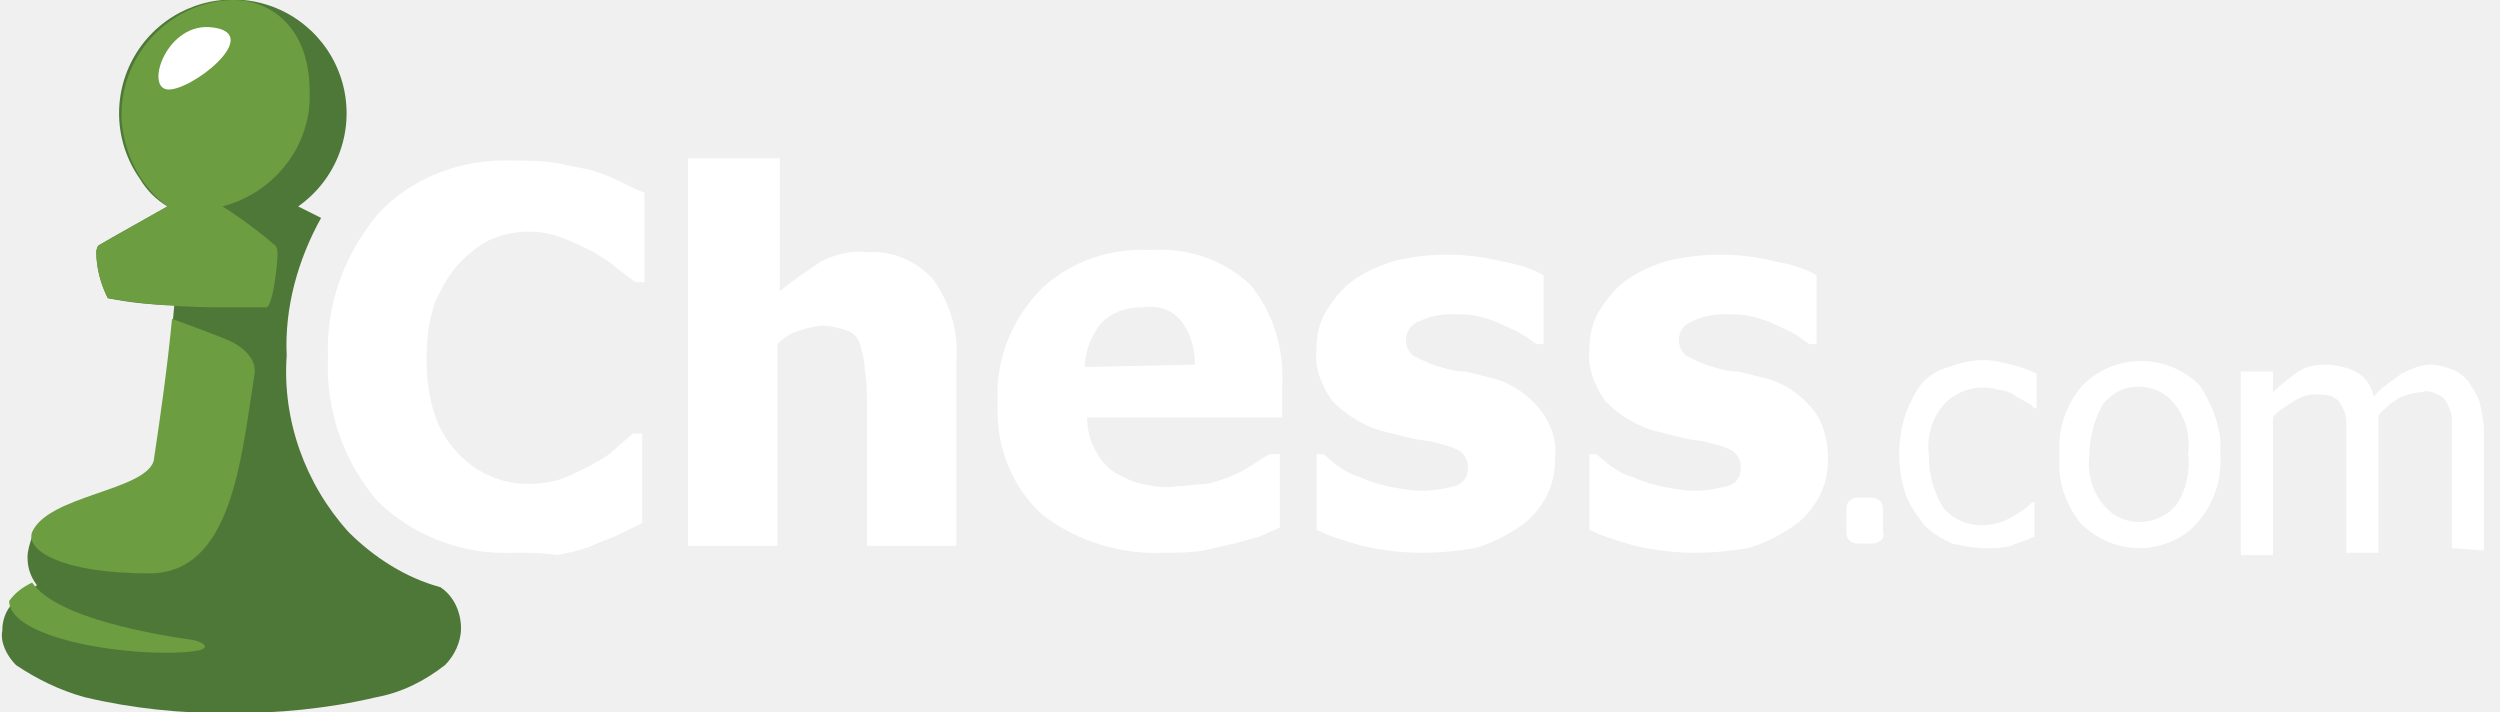
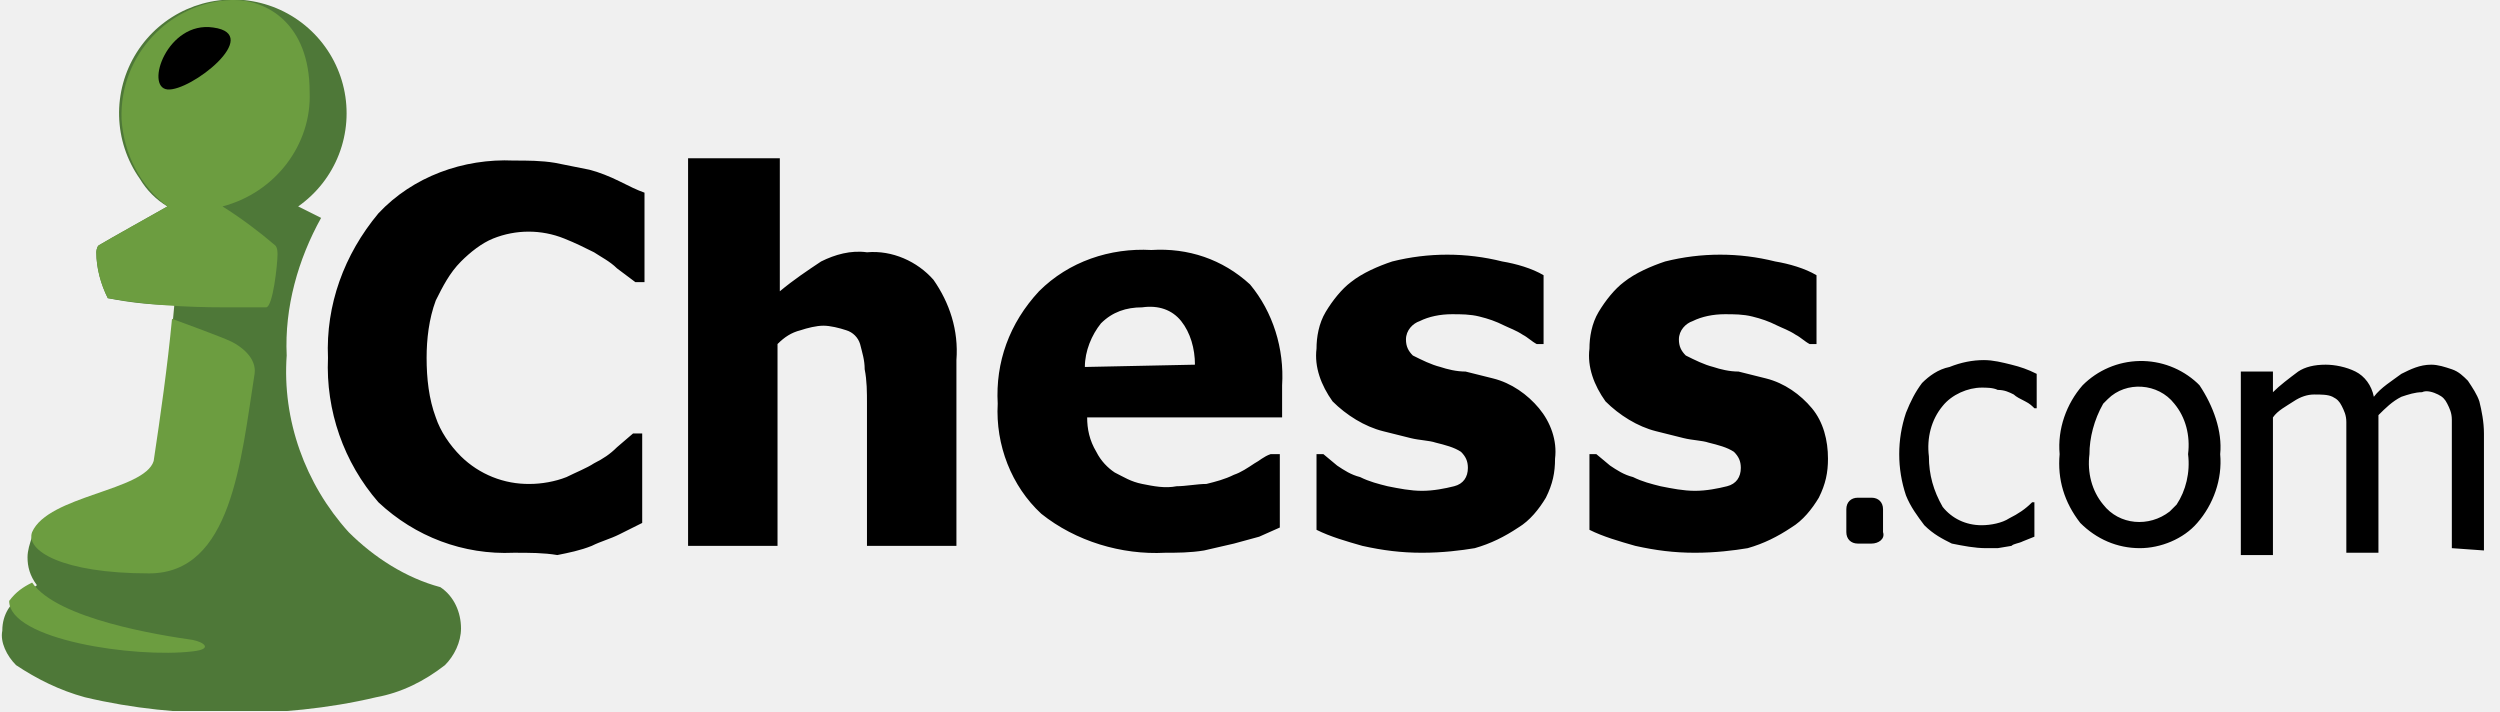
- <svg xmlns="http://www.w3.org/2000/svg" viewBox="0 0 109 31">
-   <path d="M19.2 25.6c-1.5-.4-2.9-1.3-4-2.4-1.9-2.1-2.9-4.9-2.7-7.7-.1-2.1.5-4.2 1.5-6L13 9a4.96 4.96 0 1 0-6.9-1.2c.3.5.7.9 1.2 1.2-.7.4-2.5 1.4-3 1.7-.1.1-.1.3-.1.3 0 .7.2 1.4.5 2 1 .2 2 .3 2.9.3-.2 2.3-.5 4.7-.9 7-.4 1.3-4.6 1.5-5.3 3.1-.1.3-.2.6-.2.9 0 .4.1.8.4 1.2.1.1-1.5.5-1.5 2-.1.5.2 1.1.6 1.5.9.6 1.9 1.1 3 1.4 2.1.5 4.2.7 6.3.7s4.3-.2 6.4-.7c1.1-.2 2.1-.7 3-1.4.4-.4.7-1 .7-1.6 0-.7-.3-1.4-.9-1.8z" fill="#4e7838" />
-   <path d="M8.4 27.9c-1.4-.2-5.9-.9-7-2.5-.4.2-.7.4-1 .8 0 1.7 5.5 2.5 8 2.2.9-.1.5-.4 0-.5zm1.7-13c-.4-.2-2.6-1-2.6-1-.2 2.1-.5 4.2-.8 6.2-.4 1.3-4.6 1.5-5.3 3.1-.3.8 1.3 1.8 5.1 1.8 3.6 0 4-4.9 4.6-8.7.1-.7-.6-1.2-1-1.4zm1.9-4.2c-.7-.6-1.5-1.2-2.3-1.7 2.3-.6 3.9-2.7 3.8-5 0-3-1.9-4-3.3-4h-.1C7.4.1 5.2 2.4 5.3 5.2c.1 1.5.8 2.9 2 3.8-.7.4-2.5 1.4-3 1.7-.1.1-.1.3-.1.3 0 .7.2 1.4.5 2 1.7.3 3.4.4 5.1.4h1.8c.3 0 .5-1.9.5-2.3 0-.1 0-.3-.1-.4z" fill="#6c9d40" />
-   <path d="M9.3 1.2c2.2.3-1 2.8-2 2.7s0-3 2-2.7zm13.1 22.9c-2.2.1-4.3-.7-5.9-2.2a9 9 0 0 1-2.2-6.3c-.1-2.3.7-4.5 2.2-6.3C18 7.7 20.2 6.9 22.4 7c.6 0 1.2 0 1.8.1l1.5.3c.4.1.9.3 1.3.5s.8.4 1.1.5v3.9h-.4l-.8-.6c-.3-.3-.7-.5-1-.7-.4-.2-.8-.4-1.3-.6a4.15 4.15 0 0 0-3.1 0c-.5.2-1 .6-1.4 1-.5.5-.8 1.1-1.1 1.7-.3.8-.4 1.7-.4 2.5 0 .9.1 1.8.4 2.6.2.6.6 1.2 1.1 1.7a4.2 4.2 0 0 0 3 1.2c.5 0 1.1-.1 1.6-.3.4-.2.9-.4 1.2-.6.4-.2.7-.4 1-.7l.7-.6h.4v3.9l-1 .5c-.4.2-.8.3-1.2.5-.5.2-1 .3-1.5.4-.6-.1-1.2-.1-1.9-.1zm19.3-.3h-3.9v-6.2c0-.5 0-1-.1-1.5 0-.4-.1-.7-.2-1.1a.9.9 0 0 0-.6-.6c-.3-.1-.7-.2-1-.2s-.7.1-1 .2c-.4.1-.7.3-1 .6v8.8H30V6.9h4v5.8c.6-.5 1.2-.9 1.8-1.3.6-.3 1.3-.5 2-.4 1.1-.1 2.2.4 2.9 1.2.7 1 1.1 2.2 1 3.5zm9.1.3c-1.9.1-3.9-.5-5.4-1.7-1.3-1.2-2-3-1.9-4.8-.1-1.8.5-3.5 1.8-4.9 1.3-1.3 3.1-1.9 4.9-1.8 1.6-.1 3.1.4 4.3 1.5 1 1.2 1.5 2.8 1.4 4.4v1.4h-8.5c0 .5.1 1 .4 1.5.2.4.5.7.8.9.4.2.7.4 1.2.5s1 .2 1.5.1c.4 0 .9-.1 1.3-.1.4-.1.8-.2 1.2-.4.3-.1.6-.3.9-.5.2-.1.4-.3.7-.4h.4V23l-.9.4-1.1.3-1.3.3c-.6.1-1.2.1-1.7.1zm1.3-8.2c0-.7-.2-1.4-.6-1.9s-1-.7-1.7-.6c-.7 0-1.3.2-1.8.7-.4.5-.7 1.2-.7 1.9zm9.9 8.2c-.9 0-1.7-.1-2.6-.3-.7-.2-1.4-.4-2-.7v-3.3h.3l.6.5c.3.2.6.4 1 .5.4.2.8.3 1.2.4.5.1 1 .2 1.5.2s1-.1 1.4-.2.6-.4.6-.8c0-.3-.1-.5-.3-.7-.3-.2-.7-.3-1.1-.4-.3-.1-.7-.1-1.1-.2l-1.2-.3c-.8-.2-1.6-.7-2.2-1.3-.5-.7-.8-1.5-.7-2.3 0-.5.1-1.1.4-1.6s.7-1 1.1-1.3c.5-.4 1.2-.7 1.8-.9a9.86 9.86 0 0 1 4.8 0c.6.1 1.3.3 1.8.6v3H67c-.2-.1-.4-.3-.6-.4-.3-.2-.6-.3-.8-.4-.4-.2-.7-.3-1.1-.4s-.8-.1-1.2-.1c-.5 0-1 .1-1.4.3-.3.1-.6.4-.6.8 0 .3.1.5.3.7.4.2.8.4 1.2.5.3.1.7.2 1.1.2l1.2.3c.8.2 1.5.7 2 1.3s.8 1.4.7 2.2c0 .6-.1 1.1-.4 1.7-.3.5-.7 1-1.2 1.3-.6.4-1.2.7-1.9.9-.6.1-1.4.2-2.3.2zm11.9 0c-.9 0-1.7-.1-2.6-.3-.7-.2-1.4-.4-2-.7v-3.3h.3l.6.5c.3.2.6.4 1 .5.4.2.8.3 1.2.4.5.1 1 .2 1.5.2s1-.1 1.4-.2.6-.4.6-.8c0-.3-.1-.5-.3-.7-.3-.2-.7-.3-1.1-.4-.3-.1-.7-.1-1.1-.2l-1.2-.3c-.8-.2-1.6-.7-2.2-1.3-.5-.7-.8-1.5-.7-2.3 0-.5.1-1.1.4-1.6s.7-1 1.1-1.3c.5-.4 1.2-.7 1.8-.9a9.86 9.86 0 0 1 4.8 0c.6.1 1.3.3 1.8.6v3h-.3c-.2-.1-.4-.3-.6-.4-.3-.2-.6-.3-.8-.4-.4-.2-.7-.3-1.1-.4s-.8-.1-1.2-.1c-.5 0-1 .1-1.4.3-.3.1-.6.4-.6.8 0 .3.1.5.3.7.4.2.8.4 1.2.5.3.1.7.2 1.1.2l1.2.3c.8.2 1.5.7 2 1.3s.7 1.4.7 2.2c0 .6-.1 1.1-.4 1.7-.3.5-.7 1-1.2 1.3-.6.4-1.2.7-1.9.9-.6.1-1.4.2-2.3.2zm7.7-.4H81c-.3 0-.5-.2-.5-.5v-1c0-.3.2-.5.5-.5h.6c.3 0 .5.2.5.5v1c.1.3-.2.5-.5.5zm5 .2c-.5 0-1-.1-1.5-.2-.4-.2-.8-.4-1.2-.8-.3-.4-.6-.8-.8-1.3a5.66 5.66 0 0 1 0-3.6c.2-.5.4-.9.7-1.3.3-.3.7-.6 1.2-.7.5-.2 1-.3 1.5-.3.4 0 .8.1 1.2.2s.7.2 1.1.4v1.5h-.1c-.1-.1-.2-.2-.4-.3s-.4-.2-.5-.3c-.2-.1-.4-.2-.7-.2-.2-.1-.5-.1-.7-.1-.6 0-1.3.3-1.7.8-.5.6-.7 1.4-.6 2.2 0 .8.2 1.5.6 2.2.4.5 1 .8 1.7.8.4 0 .9-.1 1.2-.3.4-.2.7-.4 1-.7h.1v1.5l-.5.2c-.2.1-.4.1-.5.2l-.6.1zm10.2-4.1c.1 1.1-.3 2.2-1 3-.6.7-1.6 1.1-2.5 1.1-1 0-1.9-.4-2.6-1.1-.7-.9-1-1.9-.9-3-.1-1.1.3-2.2 1-3a3.6 3.6 0 0 1 5-.1l.1.1c.6.9 1 2 .9 3zm-1.4 0c.1-.8-.1-1.6-.6-2.2-.7-.9-2.1-1-2.9-.2l-.2.2c-.4.7-.6 1.5-.6 2.2-.1.8.1 1.6.6 2.2.7.9 2 1 2.9.3l.3-.3c.4-.6.6-1.4.5-2.2zm11.5 4.1v-5.6c0-.3-.1-.5-.2-.7s-.2-.3-.4-.4-.5-.2-.7-.1c-.3 0-.6.1-.9.2-.4.2-.7.5-1 .8v6h-1.4v-5.7c0-.3-.1-.5-.2-.7s-.2-.3-.4-.4-.5-.1-.8-.1-.6.1-.9.3-.7.4-.9.7v6h-1.4v-8h1.4v.9c.3-.3.7-.6 1.1-.9.3-.2.7-.3 1.2-.3.4 0 .9.1 1.3.3s.7.6.8 1.1c.3-.4.8-.7 1.2-1 .4-.2.8-.4 1.3-.4.3 0 .6.1.9.2s.5.3.7.5c.2.3.4.6.5.9.1.4.2.9.2 1.4V24z" fill="#fff" />
+ <svg xmlns="http://www.w3.org/2000/svg" fill="none" viewBox="0 0 109 31">
+   <g clip-path="url(#a)">
+     <path fill="#4E7838" d="M19.2 25.6c-1.5-.4-2.9-1.3-4-2.4-1.9-2.1-2.9-4.9-2.7-7.7-.1-2.1.5-4.2 1.5-6L13 9a4.96 4.96 0 0 0 1.777-2.268 4.959 4.959 0 0 0 .216-2.873 4.96 4.96 0 0 0-1.418-2.509A4.96 4.96 0 0 0 11.002.053 4.96 4.96 0 0 0 5.96 2.287 4.96 4.96 0 0 0 6.1 7.8c.3.5.7.9 1.2 1.2-.7.4-2.5 1.4-3 1.7-.1.1-.1.3-.1.3 0 .7.2 1.4.5 2 1 .2 2 .3 2.9.3-.2 2.3-.5 4.7-.9 7-.4 1.3-4.6 1.5-5.3 3.1-.1.3-.2.6-.2.9 0 .4.1.8.4 1.2.1.1-1.5.5-1.5 2-.1.5.2 1.1.6 1.5.9.6 1.9 1.1 3 1.4 2.1.5 4.2.7 6.3.7 2.1 0 4.3-.2 6.4-.7 1.1-.2 2.1-.7 3-1.4.4-.4.7-1 .7-1.6 0-.7-.3-1.4-.9-1.8Z" />
+     <path fill="#6C9D40" d="M8.4 27.9c-1.4-.2-5.9-.9-7-2.5-.4.2-.7.4-1 .8 0 1.7 5.5 2.5 8 2.2.9-.1.5-.4 0-.5Zm1.7-13c-.4-.2-2.6-1-2.6-1-.2 2.1-.5 4.2-.8 6.2-.4 1.3-4.6 1.5-5.3 3.1-.3.8 1.3 1.8 5.1 1.8 3.6 0 4-4.9 4.6-8.7.1-.7-.6-1.2-1-1.4Zm1.9-4.2c-.7-.6-1.5-1.2-2.3-1.7 2.3-.6 3.9-2.7 3.8-5 0-3-1.9-4-3.3-4h-.1C7.4.1 5.2 2.4 5.3 5.2c.1 1.5.8 2.9 2 3.8-.7.4-2.5 1.4-3 1.7-.1.1-.1.3-.1.3 0 .7.2 1.4.5 2 1.7.3 3.4.4 5.1.4h1.8c.3 0 .5-1.9.5-2.3 0-.1 0-.3-.1-.4Z" />
+     <path fill="#000" d="M9.3 1.2c2.2.3-1 2.8-2 2.7-1-.1 0-3 2-2.7Zm13.1 22.9c-2.2.1-4.3-.7-5.9-2.2-1.514-1.74-2.301-3.996-2.2-6.3-.1-2.3.7-4.5 2.2-6.3C18 7.7 20.2 6.9 22.4 7c.6 0 1.2 0 1.8.1l1.5.3c.4.1.9.3 1.3.5s.8.4 1.1.5v3.9h-.4l-.8-.6c-.3-.3-.7-.5-1-.7-.4-.2-.8-.4-1.3-.6a4.15 4.15 0 0 0-3.1 0c-.5.2-1 .6-1.4 1-.5.5-.8 1.1-1.1 1.7-.3.8-.4 1.7-.4 2.5 0 .9.1 1.8.4 2.6.2.6.6 1.2 1.1 1.7.396.388.865.694 1.38.9.515.206 1.065.308 1.62.3.5 0 1.1-.1 1.6-.3.4-.2.9-.4 1.2-.6.4-.2.7-.4 1-.7l.7-.6h.4v3.9l-1 .5c-.4.2-.8.3-1.2.5-.5.2-1 .3-1.5.4-.6-.1-1.2-.1-1.9-.1Zm19.3-.3h-3.9v-6.2c0-.5 0-1-.1-1.5 0-.4-.1-.7-.2-1.1a.9.9 0 0 0-.225-.375A.9.9 0 0 0 36.9 14.4c-.3-.1-.7-.2-1-.2-.3 0-.7.1-1 .2-.4.1-.7.3-1 .6v8.8H30V6.9h4v5.8c.6-.5 1.2-.9 1.8-1.3.6-.3 1.3-.5 2-.4 1.1-.1 2.2.4 2.9 1.2.7 1 1.1 2.2 1 3.5v8.1Zm9.1.3c-1.9.1-3.9-.5-5.4-1.7-1.3-1.2-2-3-1.9-4.8-.1-1.8.5-3.5 1.8-4.9 1.3-1.3 3.1-1.9 4.9-1.8 1.6-.1 3.1.4 4.3 1.5 1 1.2 1.5 2.8 1.4 4.4v1.4h-8.5c0 .5.1 1 .4 1.5.2.4.5.7.8.9.4.2.7.4 1.2.5.5.1 1 .2 1.5.1.4 0 .9-.1 1.3-.1.4-.1.8-.2 1.2-.4.3-.1.6-.3.9-.5.2-.1.4-.3.7-.4h.4V23l-.9.4-1.1.3-1.3.3c-.6.1-1.2.1-1.7.1Zm1.3-8.2c0-.7-.2-1.4-.6-1.9-.4-.5-1-.7-1.7-.6-.7 0-1.3.2-1.8.7-.4.5-.7 1.2-.7 1.9l4.8-.1Zm9.9 8.2c-.9 0-1.7-.1-2.6-.3-.7-.2-1.4-.4-2-.7v-3.3h.3l.6.5c.3.2.6.4 1 .5.4.2.8.3 1.2.4.5.1 1 .2 1.5.2s1-.1 1.4-.2c.4-.1.6-.4.6-.8 0-.3-.1-.5-.3-.7-.3-.2-.7-.3-1.1-.4-.3-.1-.7-.1-1.1-.2l-1.2-.3c-.8-.2-1.6-.7-2.2-1.3-.5-.7-.8-1.5-.7-2.3 0-.5.1-1.1.4-1.6.3-.5.7-1 1.1-1.3.5-.4 1.2-.7 1.8-.9a9.86 9.86 0 0 1 4.8 0c.6.1 1.3.3 1.8.6v3H67c-.2-.1-.4-.3-.6-.4-.3-.2-.6-.3-.8-.4-.4-.2-.7-.3-1.1-.4-.4-.1-.8-.1-1.2-.1-.5 0-1 .1-1.4.3-.3.1-.6.4-.6.8 0 .3.1.5.3.7.4.2.8.4 1.2.5.3.1.7.2 1.1.2l1.2.3c.8.2 1.5.7 2 1.3.5.6.8 1.4.7 2.2 0 .6-.1 1.1-.4 1.7-.3.5-.7 1-1.2 1.3-.6.4-1.2.7-1.9.9-.6.1-1.4.2-2.3.2Zm11.9 0c-.9 0-1.7-.1-2.6-.3-.7-.2-1.4-.4-2-.7v-3.3h.3l.6.5c.3.2.6.4 1 .5.4.2.8.3 1.2.4.5.1 1 .2 1.5.2s1-.1 1.4-.2c.4-.1.6-.4.6-.8 0-.3-.1-.5-.3-.7-.3-.2-.7-.3-1.1-.4-.3-.1-.7-.1-1.1-.2l-1.2-.3c-.8-.2-1.6-.7-2.2-1.3-.5-.7-.8-1.5-.7-2.3 0-.5.1-1.1.4-1.6.3-.5.7-1 1.1-1.3.5-.4 1.2-.7 1.8-.9a9.86 9.86 0 0 1 4.8 0c.6.1 1.3.3 1.8.6v3h-.3c-.2-.1-.4-.3-.6-.4-.3-.2-.6-.3-.8-.4-.4-.2-.7-.3-1.1-.4-.4-.1-.8-.1-1.2-.1-.5 0-1 .1-1.4.3-.3.1-.6.4-.6.8 0 .3.1.5.3.7.4.2.8.4 1.2.5.3.1.7.2 1.1.2l1.2.3c.8.2 1.5.7 2 1.3.5.6.7 1.4.7 2.2 0 .6-.1 1.1-.4 1.7-.3.5-.7 1-1.2 1.3-.6.4-1.2.7-1.9.9-.6.1-1.4.2-2.3.2Zm7.7-.4H81c-.3 0-.5-.2-.5-.5v-1c0-.3.2-.5.5-.5h.6c.3 0 .5.2.5.5v1c.1.3-.2.5-.5.5Zm5 .2c-.5 0-1-.1-1.5-.2-.4-.2-.8-.4-1.2-.8-.3-.4-.6-.8-.8-1.3a5.66 5.66 0 0 1 0-3.6c.2-.5.4-.9.7-1.3.3-.3.7-.6 1.2-.7.5-.2 1-.3 1.5-.3.4 0 .8.1 1.2.2.4.1.7.2 1.1.4v1.5h-.1c-.1-.1-.2-.2-.4-.3-.2-.1-.4-.2-.5-.3-.2-.1-.4-.2-.7-.2-.2-.1-.5-.1-.7-.1-.6 0-1.3.3-1.7.8-.5.6-.7 1.4-.6 2.2 0 .8.2 1.5.6 2.2.4.5 1 .8 1.7.8.4 0 .9-.1 1.2-.3.4-.2.7-.4 1-.7h.1v1.5l-.5.2c-.2.1-.4.1-.5.2l-.6.1h-.5Zm10.2-4.1c.1 1.1-.3 2.2-1 3-.6.7-1.6 1.1-2.5 1.1-1 0-1.9-.4-2.6-1.1-.7-.9-1-1.9-.9-3-.1-1.1.3-2.2 1-3a3.6 3.6 0 0 1 2.48-1.06A3.6 3.6 0 0 1 95.8 16.7l.1.1c.6.9 1 2 .9 3Zm-1.4 0c.1-.8-.1-1.6-.6-2.2-.7-.9-2.1-1-2.9-.2l-.2.2c-.4.7-.6 1.5-.6 2.2-.1.8.1 1.6.6 2.2.7.9 2 1 2.9.3l.3-.3c.4-.6.6-1.4.5-2.2Zm11.5 4.1v-5.6c0-.3-.1-.5-.2-.7-.1-.2-.2-.3-.4-.4-.2-.1-.5-.2-.7-.1-.3 0-.6.1-.9.2-.4.2-.7.5-1 .8v6h-1.4v-5.7c0-.3-.1-.5-.2-.7-.1-.2-.2-.3-.4-.4-.2-.1-.5-.1-.8-.1-.3 0-.6.1-.9.3-.3.2-.7.4-.9.7v6h-1.4v-8h1.4v.9c.3-.3.7-.6 1.1-.9.3-.2.7-.3 1.2-.3.4 0 .9.1 1.3.3.4.2.7.6.8 1.1.3-.4.8-.7 1.2-1 .4-.2.8-.4 1.3-.4.3 0 .6.1.9.2.3.1.5.3.7.5.2.3.4.6.5.9.1.4.2.9.2 1.4V24l-1.4-.1Z" />
+   </g>
+   <defs>
+     <clipPath id="a">
+       <path fill="#fff" d="M0 0h109v31H0z" />
+     </clipPath>
+   </defs>
</svg>
